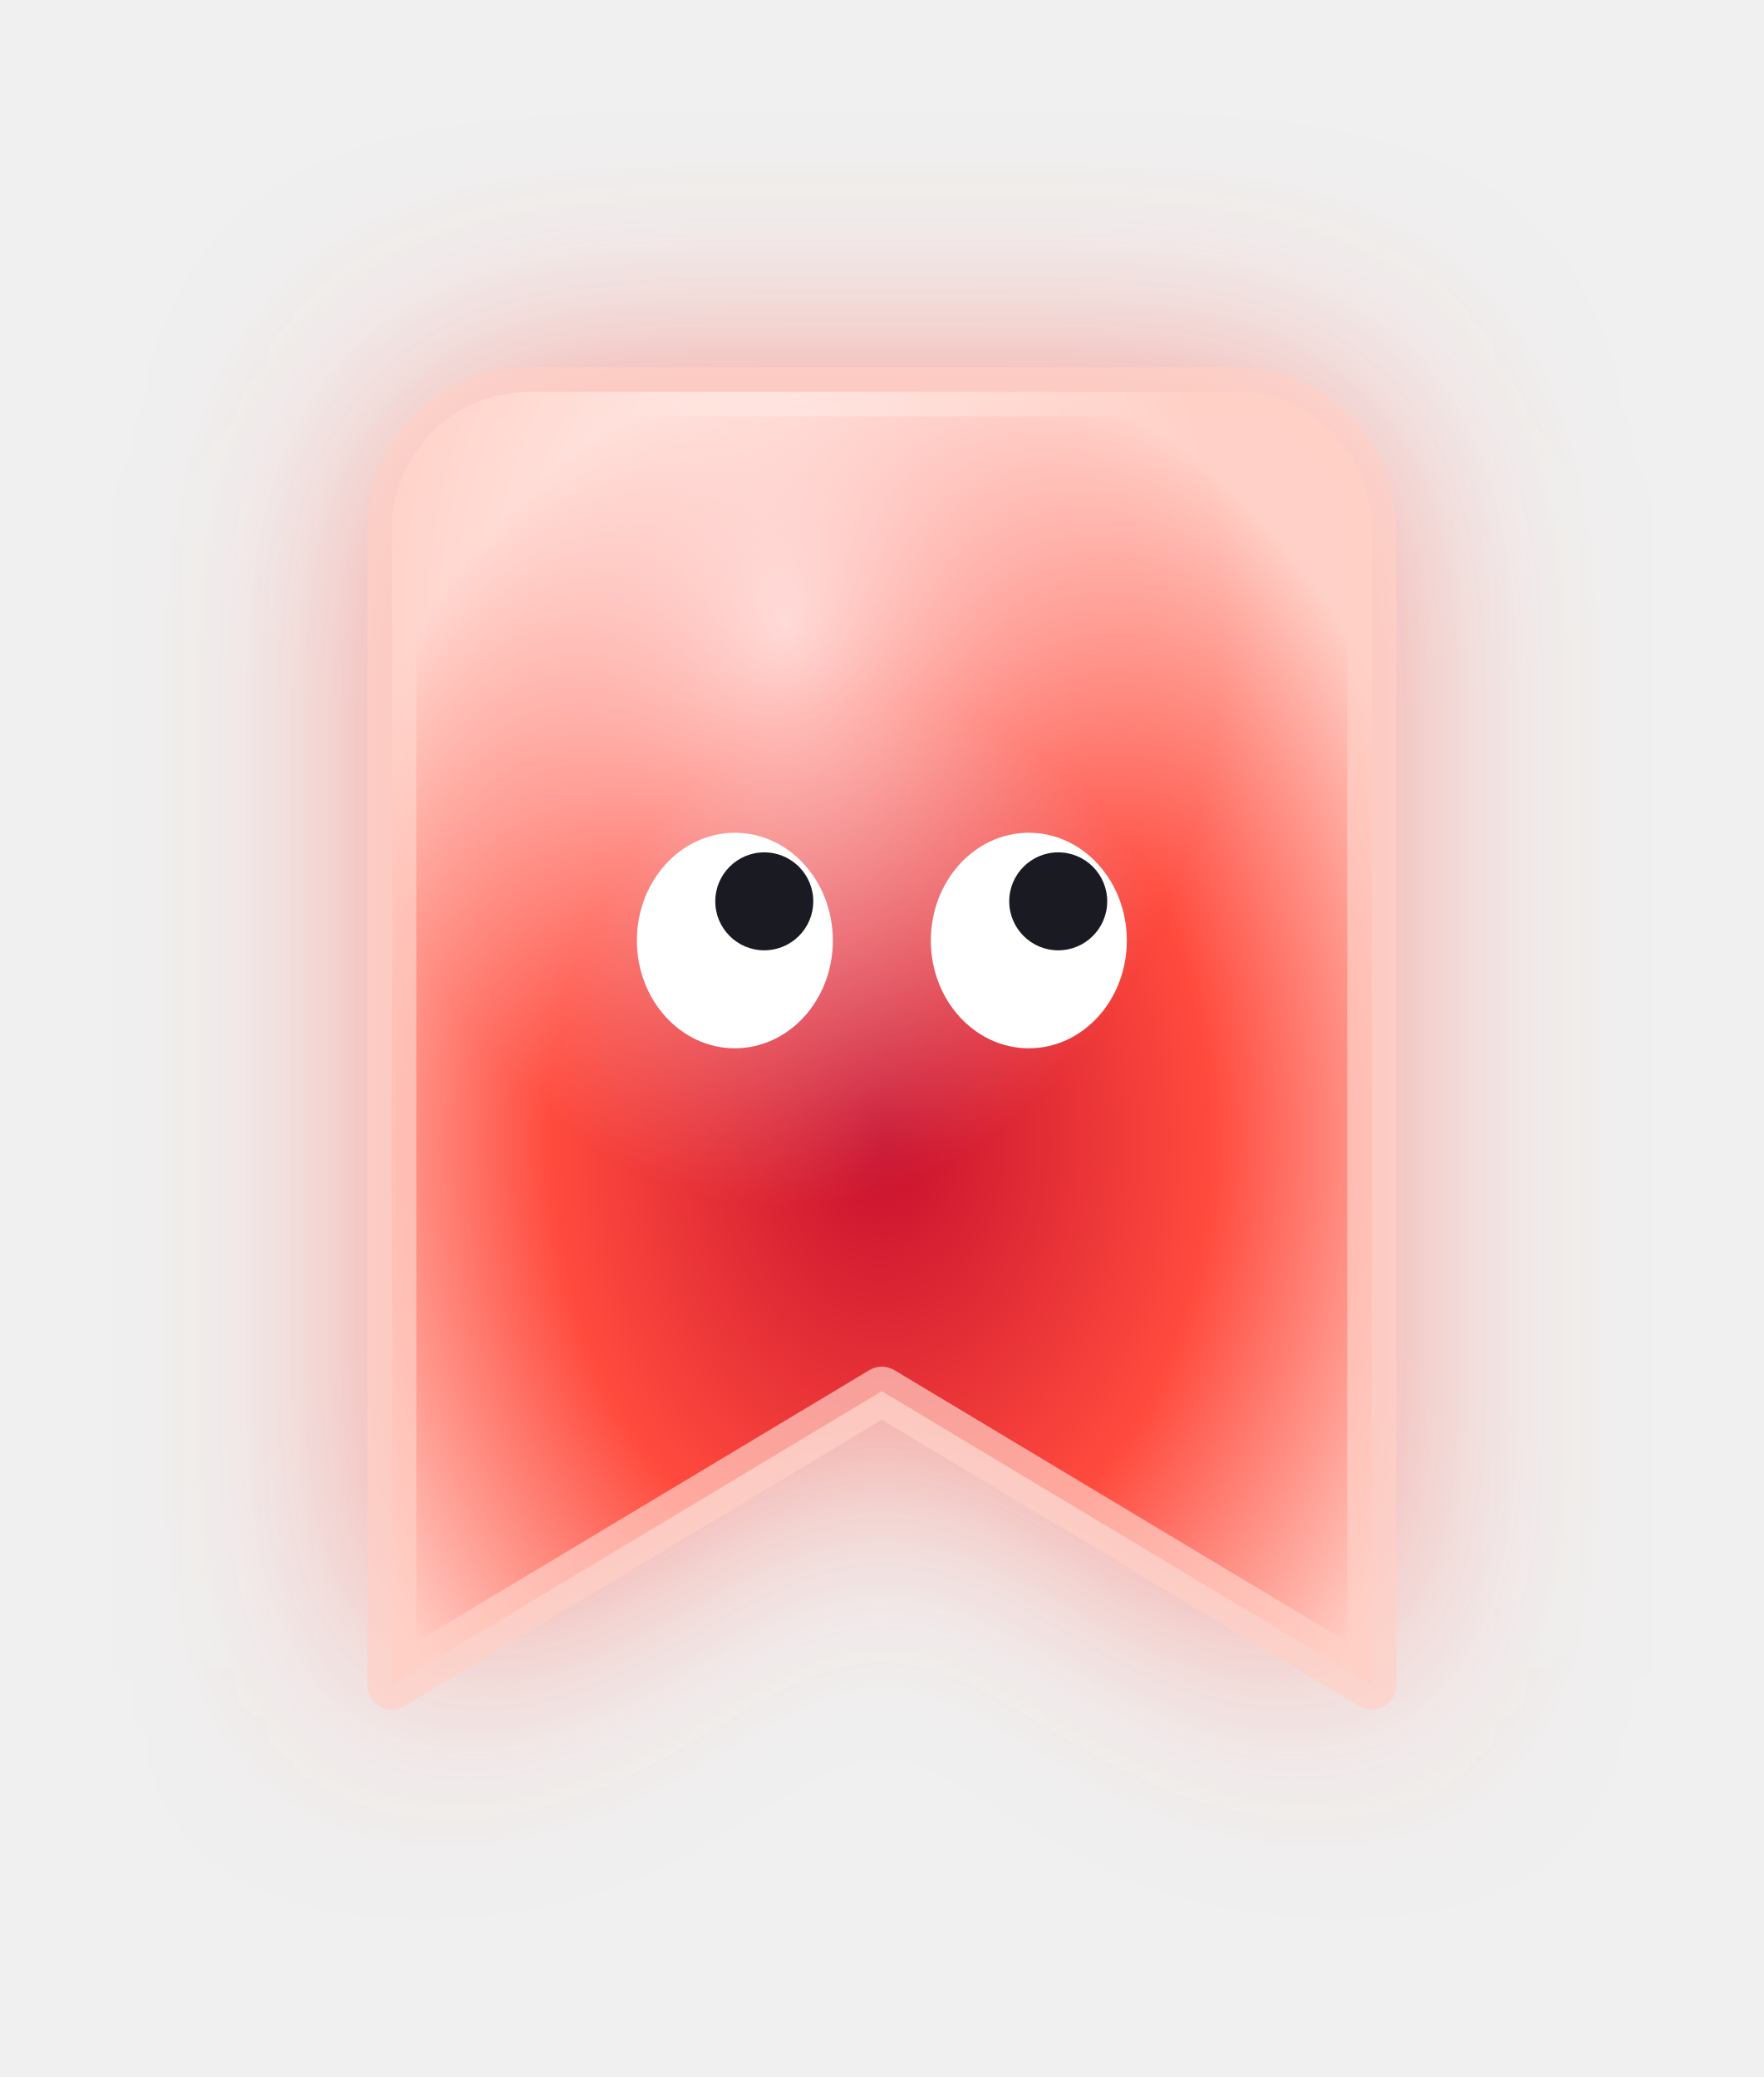
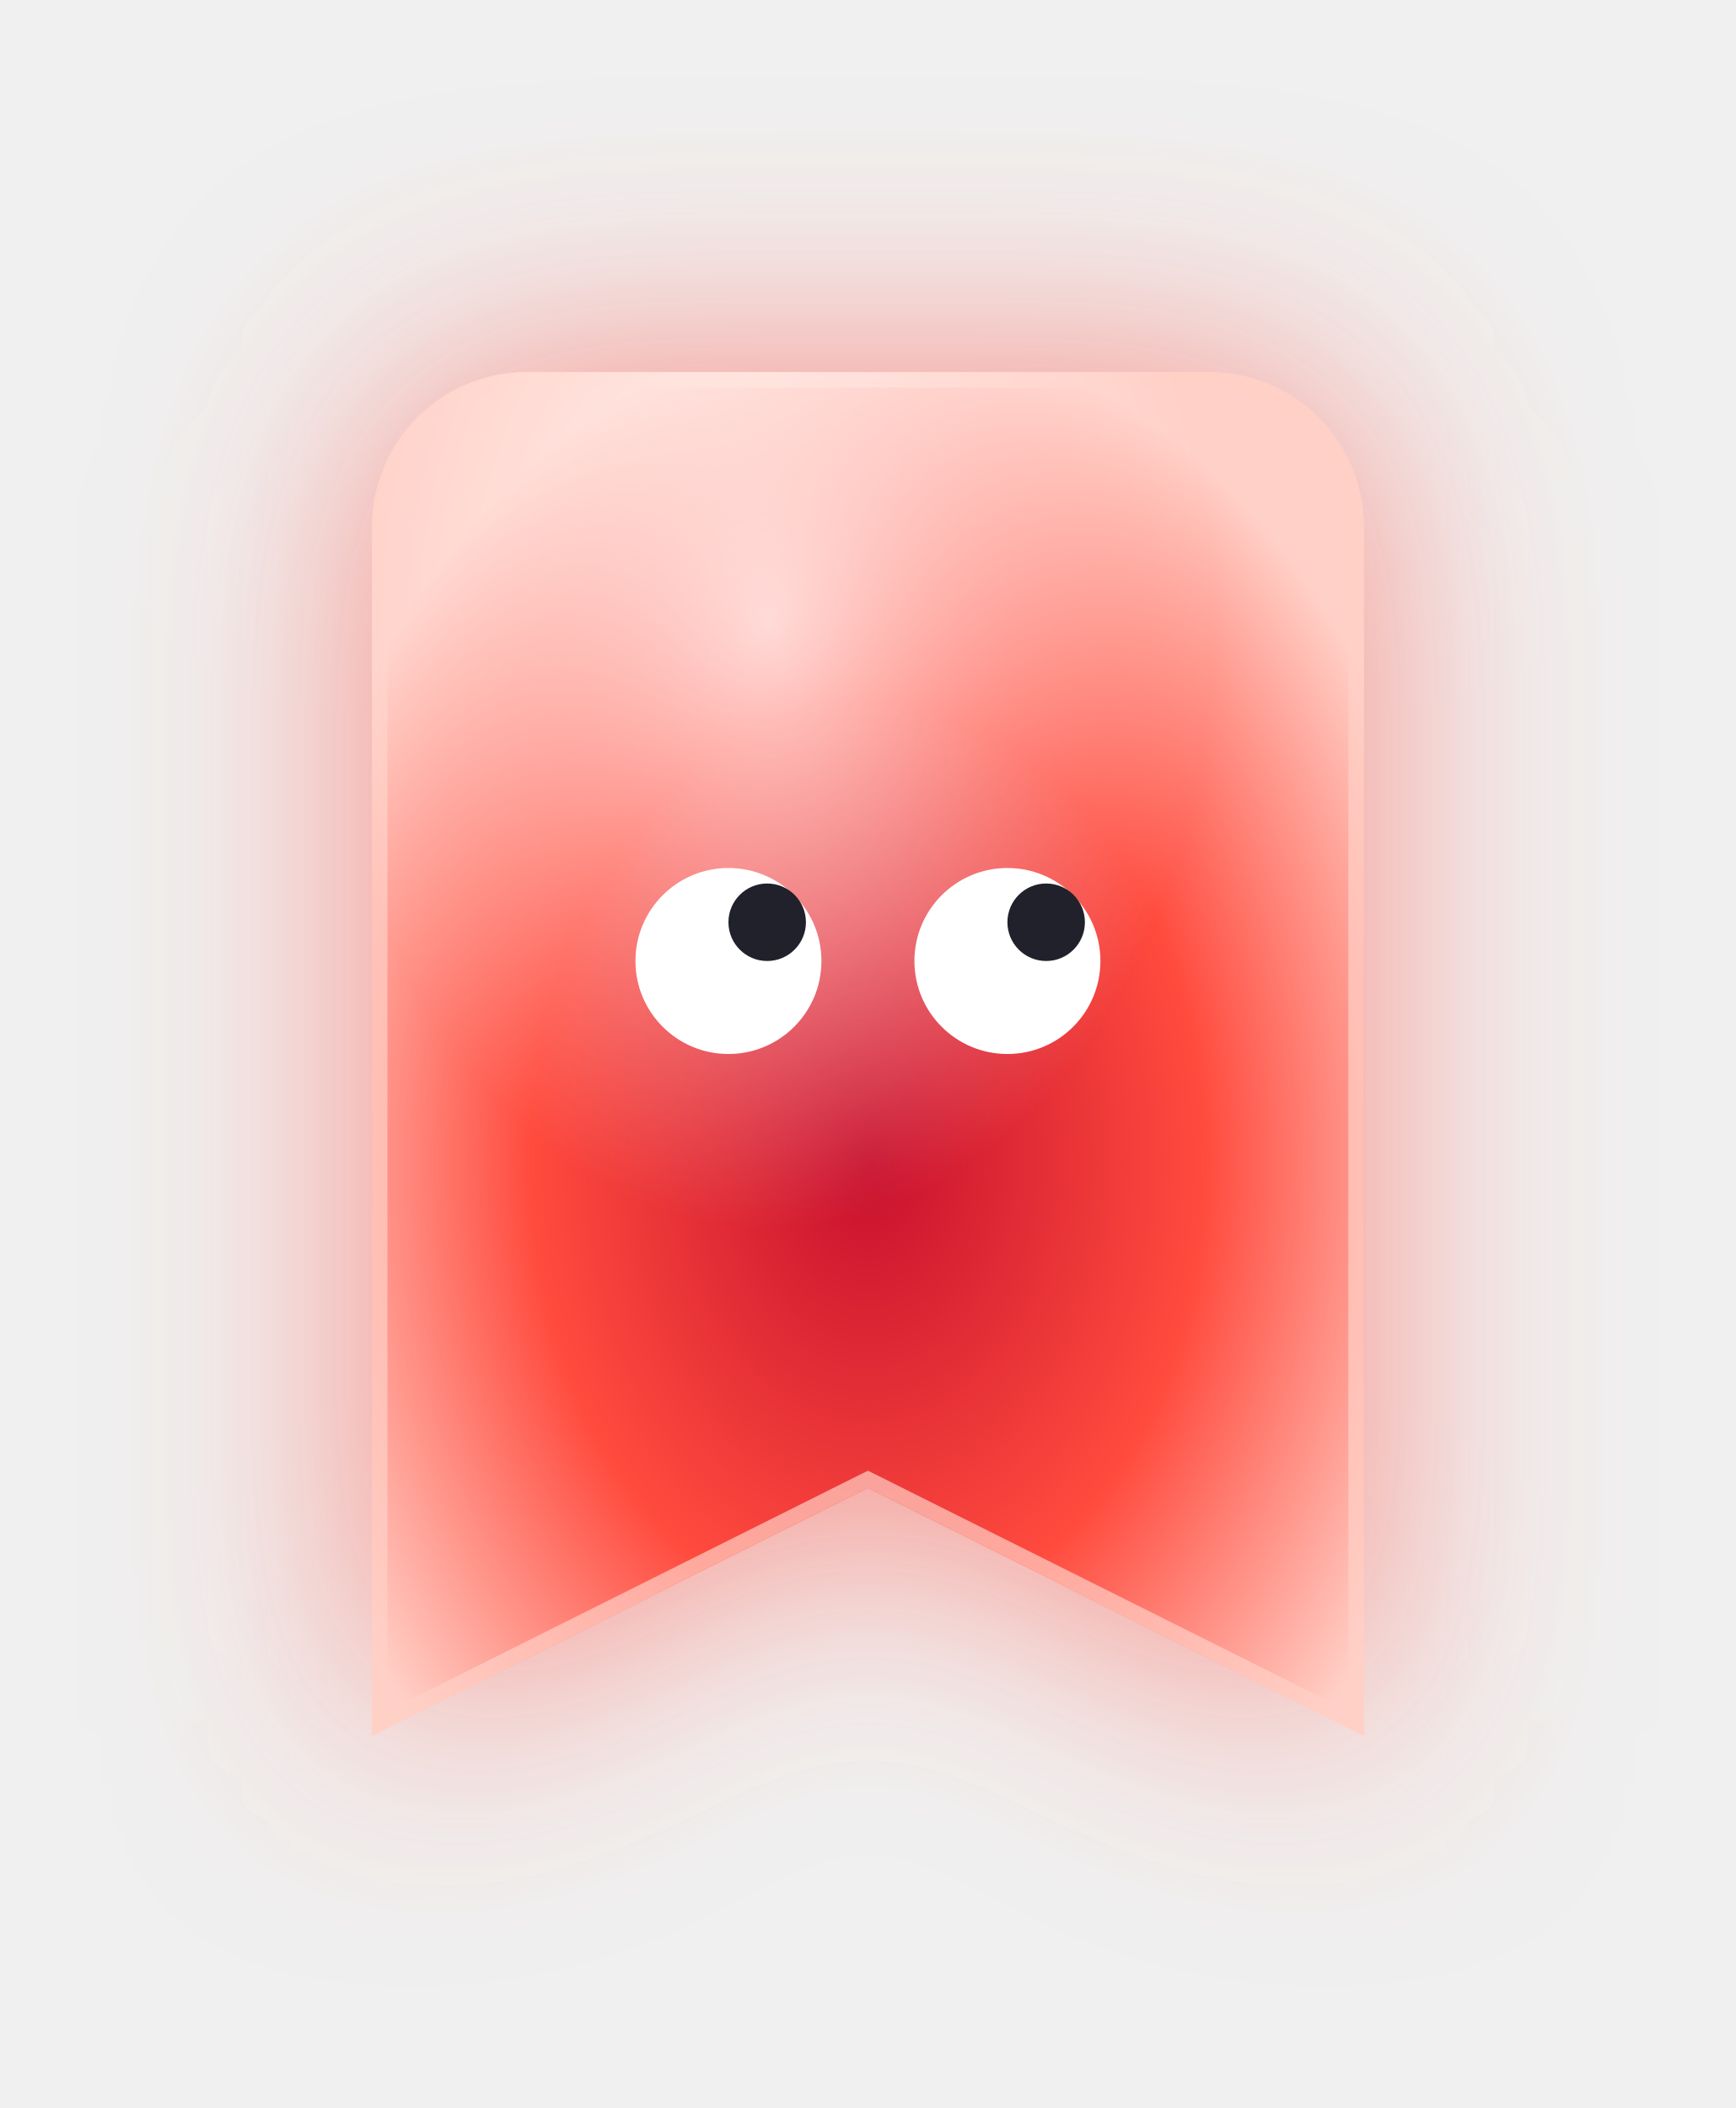
- <svg xmlns="http://www.w3.org/2000/svg" width="180" height="212" viewBox="10 -6 180 212" role="img" aria-label="keepio">
+ <svg xmlns="http://www.w3.org/2000/svg" width="112" height="136" viewBox="-24 -24 112 136" fill="none">
  <defs>
-     <radialGradient id="red-sd-dg" cx="50%" cy="58%" r="62%">
+     <radialGradient id="red-sd-g" cx="50%" cy="58%" r="62%">
      <stop offset="0" stop-color="#C8102E" />
      <stop offset="0.55" stop-color="#FF4B3E" />
      <stop offset="1" stop-color="#FFD0C7" />
    </radialGradient>
-     <radialGradient id="red-sd-dh" cx="40%" cy="18%" r="45%">
-       <stop offset="0" stop-color="#FFFFFF" stop-opacity="0.75" />
-       <stop offset="1" stop-color="#FFFFFF" stop-opacity="0" />
+     <radialGradient id="red-sd-h" cx="40%" cy="18%" r="45%">
+       <stop offset="0" stop-color="white" stop-opacity="0.75" />
+       <stop offset="1" stop-color="white" stop-opacity="0" />
    </radialGradient>
-     <filter id="red-sd-db" x="-40%" y="-40%" width="180%" height="180%">
-       <feGaussianBlur stdDeviation="12" />
+     <filter id="red-sd-b" x="-50%" y="-50%" width="200%" height="200%">
+       <feGaussianBlur stdDeviation="8" />
    </filter>
+     <mask id="red-sd-m" fill="white">
+       <path d="M10 0H54C59.523 0 64 4.477 64 10V88L32 72L0 88V10C0 4.477 4.477 0 10 0Z" />
+     </mask>
  </defs>
-   <path d="M64 34 H136 a14 14 0 0 1 14 14 V166 L100 136 L50 166 V48 a14 14 0 0 1 14 -14 Z" fill="#FF4B3E" opacity="0.6" filter="url(#red-sd-db)" />
-   <path d="M64 34 H136 a14 14 0 0 1 14 14 V166 L100 136 L50 166 V48 a14 14 0 0 1 14 -14 Z" fill="url(#red-sd-dg)" stroke="#FFD0C7" stroke-opacity="0.7" stroke-width="5" stroke-linejoin="round" />
-   <path d="M64 34 H136 a14 14 0 0 1 14 14 V166 L100 136 L50 166 V48 a14 14 0 0 1 14 -14 Z" fill="url(#red-sd-dh)" />
-   <ellipse cx="85" cy="90" rx="10" ry="11" fill="#FFFFFF" />
-   <circle cx="88" cy="86" r="5" fill="#1A1A22" />
-   <ellipse cx="115" cy="90" rx="10" ry="11" fill="#FFFFFF" />
-   <circle cx="118" cy="86" r="5" fill="#1A1A22" />
+   <path d="M10 0H54C59.523 0 64 4.477 64 10V88L32 72L0 88V10C0 4.477 4.477 0 10 0Z" fill="#FF4B3E" opacity="0.6" filter="url(#red-sd-b)" />
+   <path d="M10 0H54C59.523 0 64 4.477 64 10V88L32 72L0 88V10C0 4.477 4.477 0 10 0Z" fill="url(#red-sd-g)" />
+   <path d="M10 0H54C59.523 0 64 4.477 64 10V88L32 72L0 88V10C0 4.477 4.477 0 10 0Z" stroke-width="2" stroke="#FFD0C7" stroke-opacity="0.7" mask="url(#red-sd-m)" />
+   <path d="M10 0H54C59.523 0 64 4.477 64 10V88L32 72L0 88V10C0 4.477 4.477 0 10 0Z" fill="url(#red-sd-h)" />
+   <g transform="translate(0 38) scale(1 1) translate(0 -38)">
+     <circle cx="23" cy="38" r="6" fill="white" />
+     <circle cx="25.5" cy="35.5" r="2.5" fill="#20212A" />
+     <circle cx="41" cy="38" r="6" fill="white" />
+     <circle cx="43.5" cy="35.5" r="2.5" fill="#20212A" />
+   </g>
</svg>
